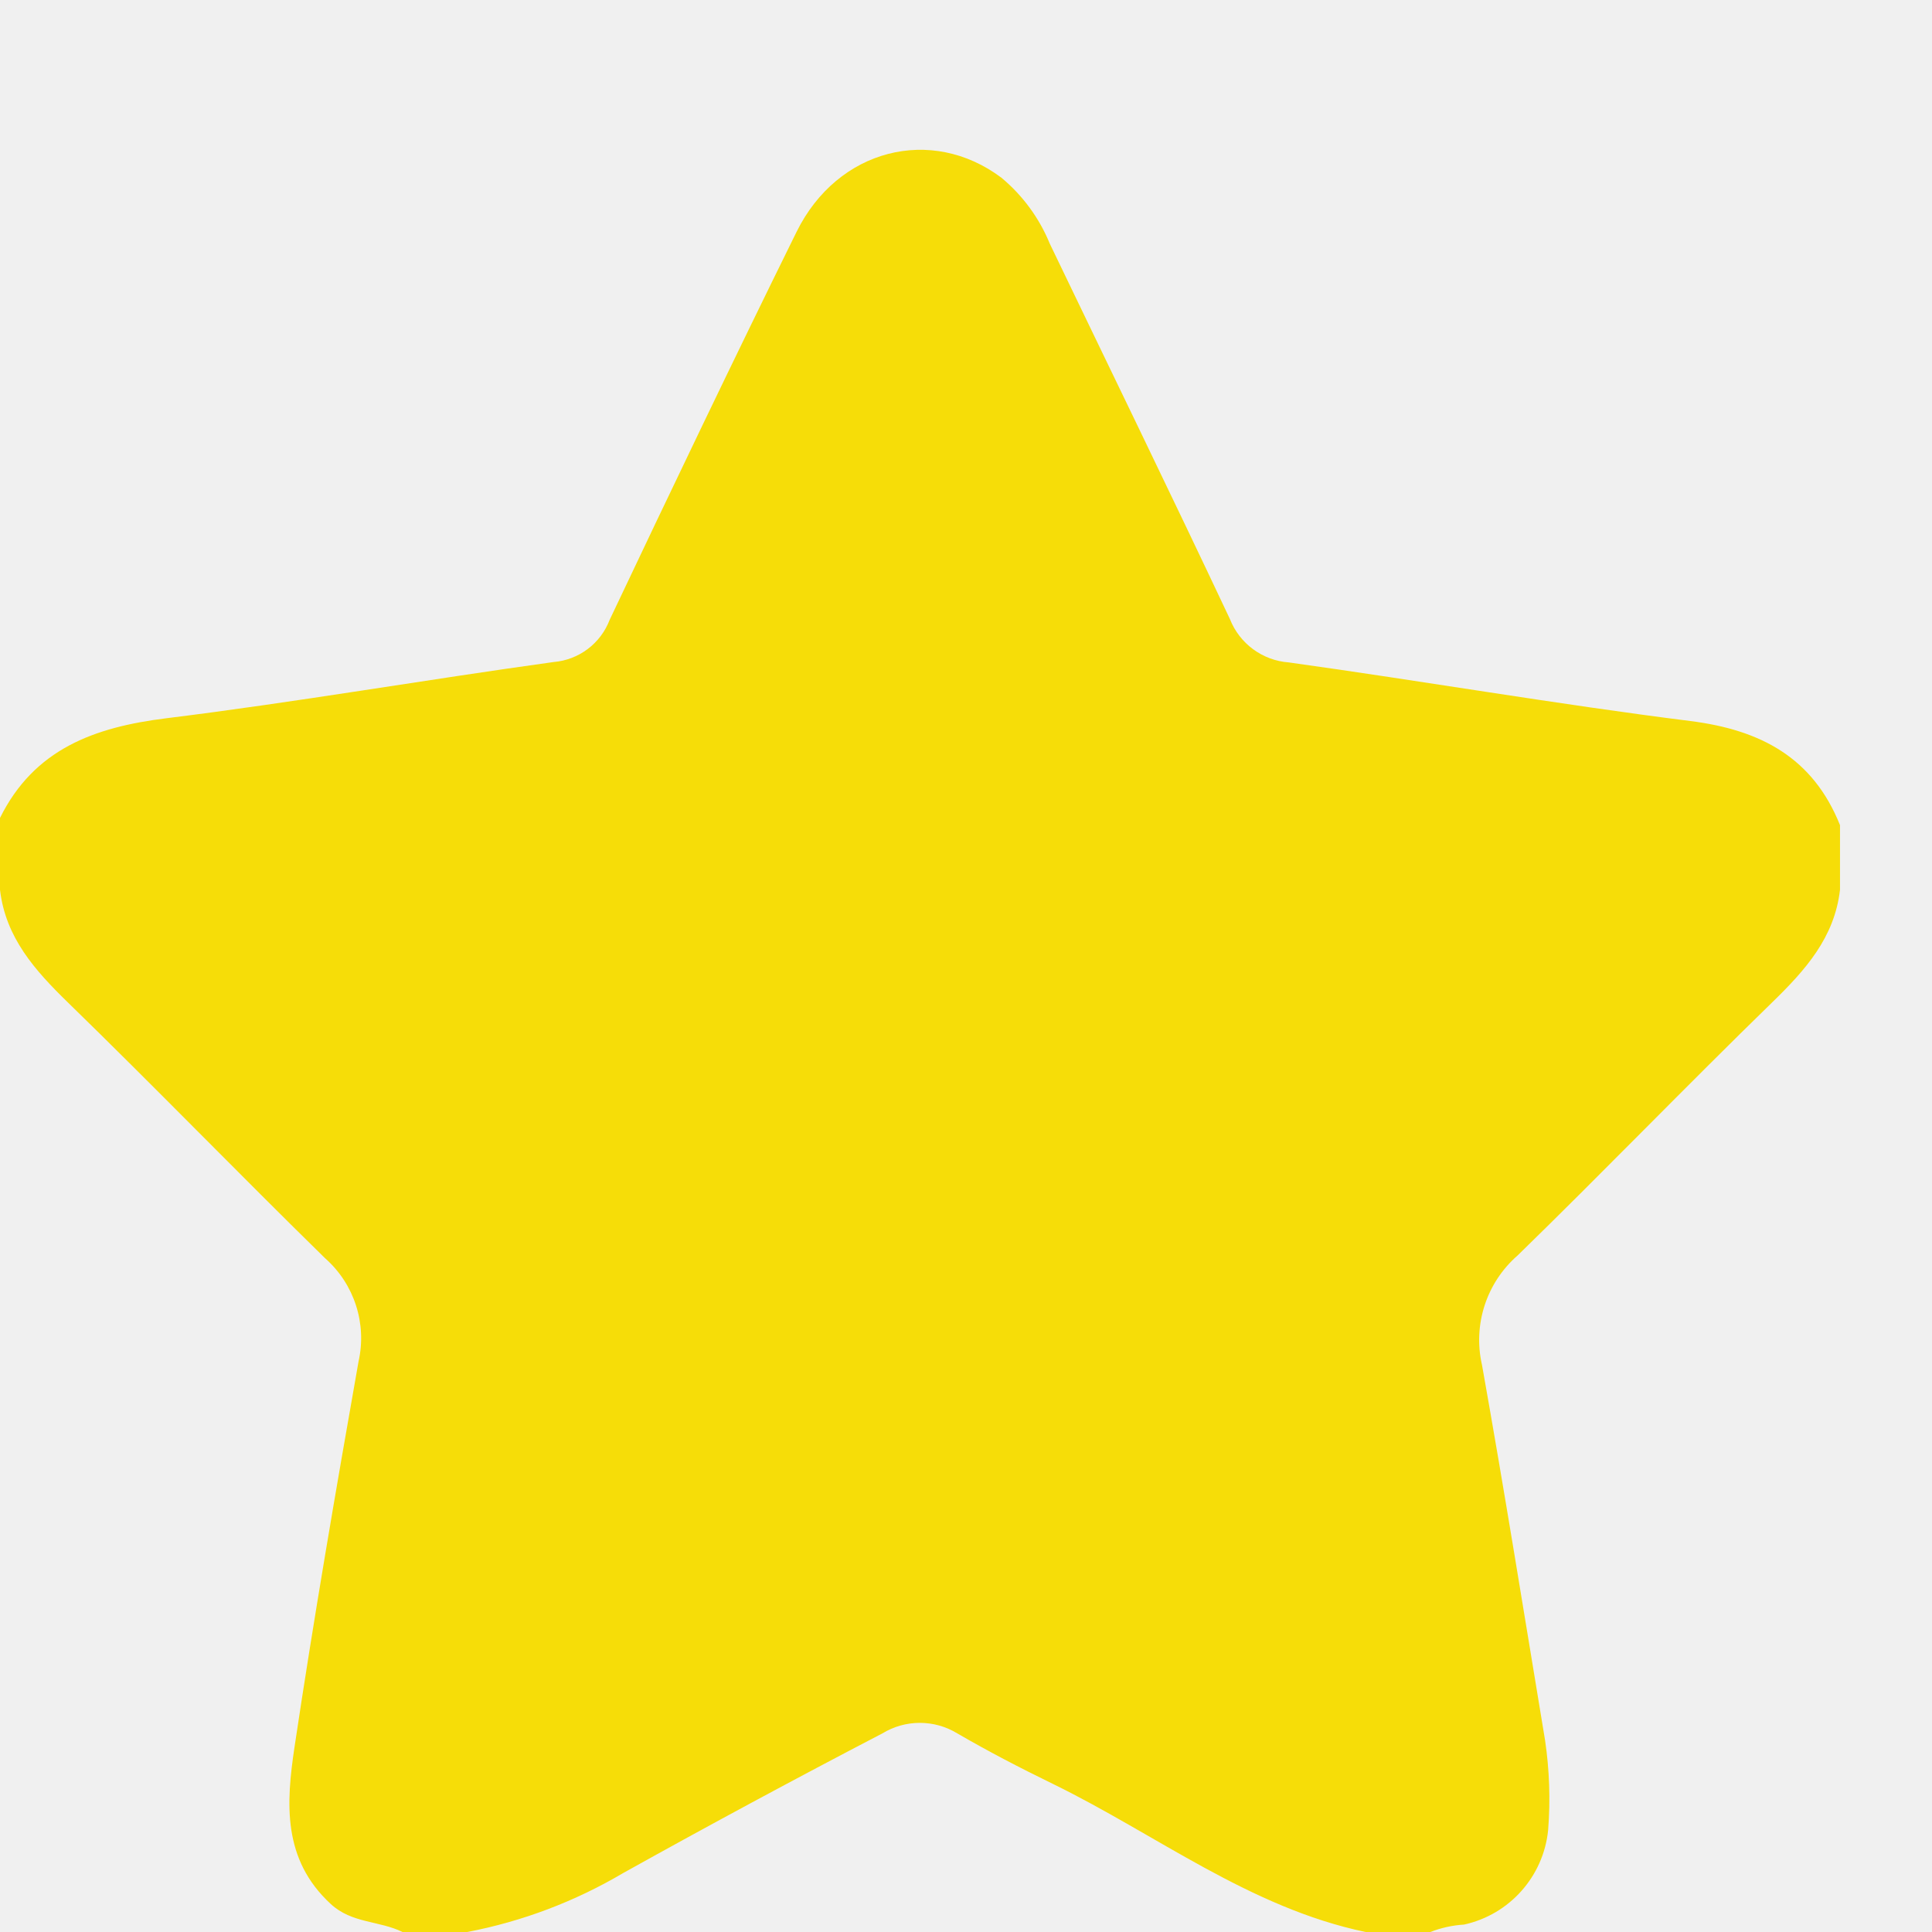
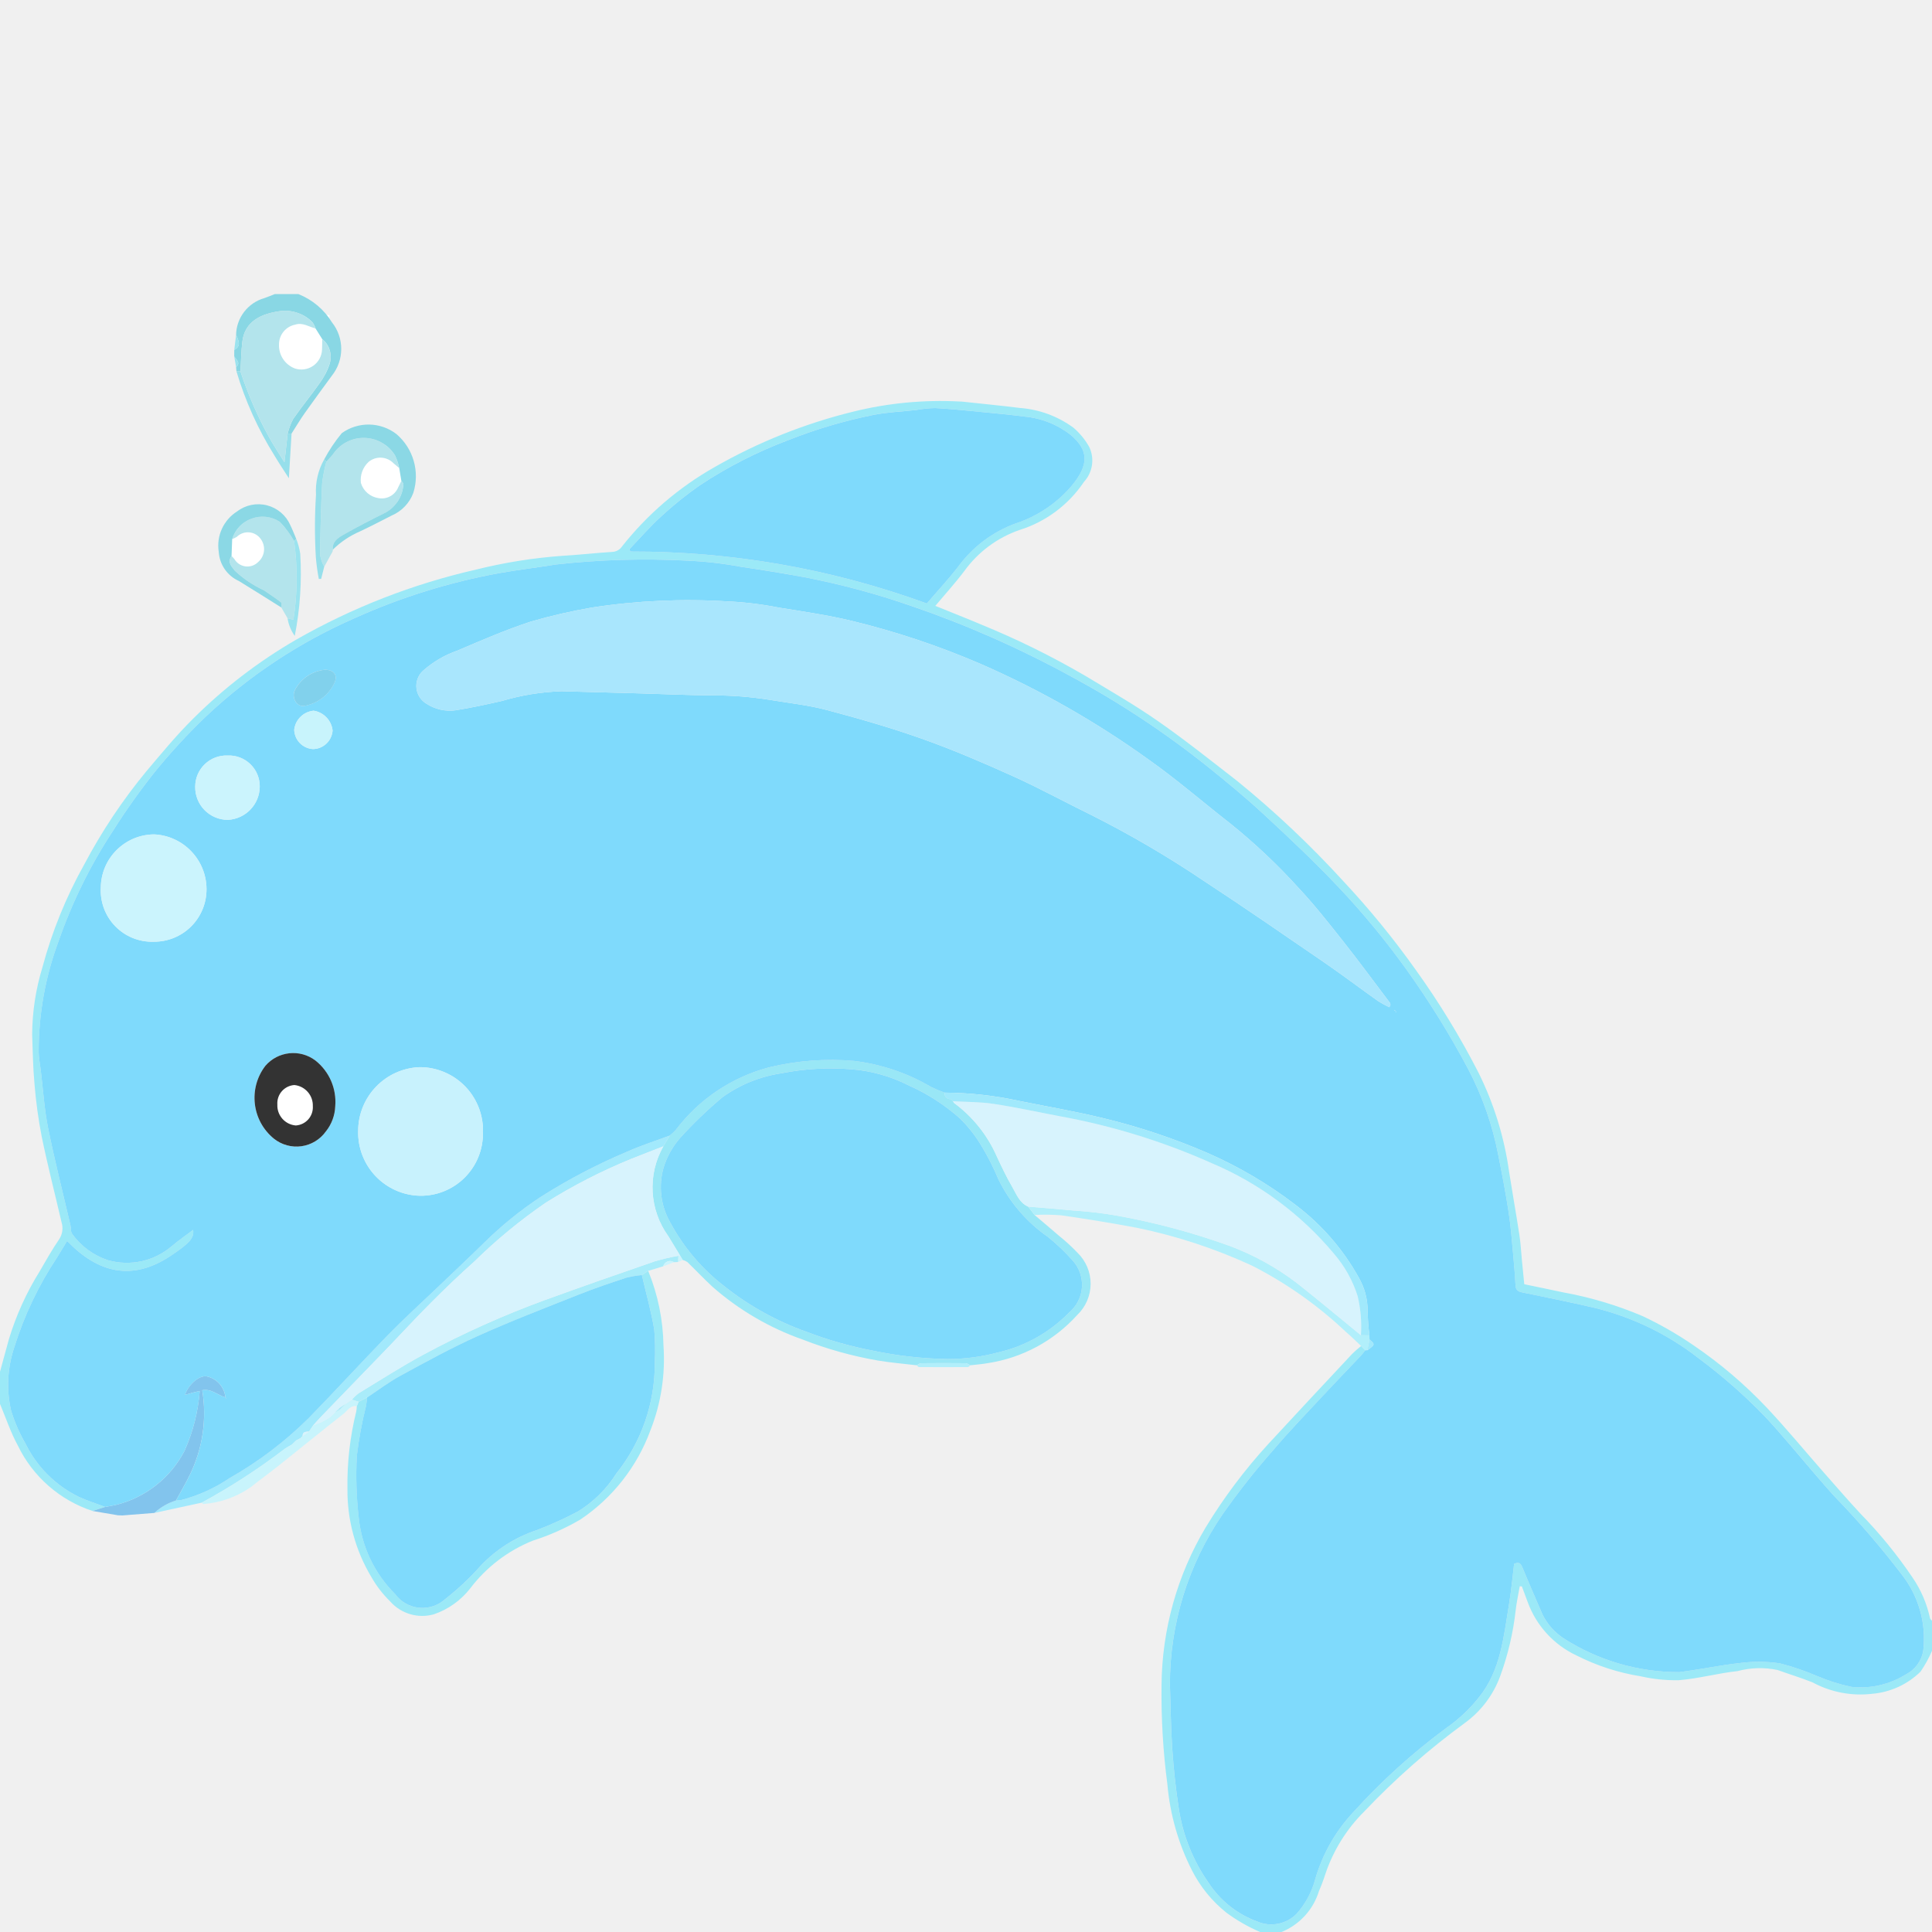
- <svg xmlns="http://www.w3.org/2000/svg" id="Layer_1" data-name="Layer 1" viewBox="0 0 105 105">
-   <path d="M91.865,39.186c-7.288-.919-14.534-2.171-21.812-3.184a3.735,3.735,0,0,1-3.211-2.36c-3.215-6.823-6.524-13.603-9.79-20.402a9.184,9.184,0,0,0-2.625-3.579c-3.802-2.859-8.909-1.576-11.135,2.939-3.451,6.998-6.819,14.038-10.16,21.09a3.577,3.577,0,0,1-3.046,2.29c-7.021.971-14.01,2.185-21.042,3.055C5.124,39.521,1.856,40.707,0,44.453V48.359c.306,2.607,1.902,4.382,3.702,6.134,4.704,4.579,9.275,9.296,13.966,13.89A5.787,5.787,0,0,1,19.486,73.993c-1.23,6.976-2.433,13.958-3.481,20.964-.454,3.032-.666,6.09,1.971,8.522,1.155,1.065,2.65.9,3.899,1.522h3.516a26.46,26.46,0,0,0,8.477-3.205q6.987-3.892,14.088-7.59a3.907,3.907,0,0,1,4.07-0c1.688.98,3.427,1.883,5.175,2.735,5.641,2.751,10.703,6.736,17.018,8.06h3.516a6.029,6.029,0,0,1,1.831-.404,5.855,5.855,0,0,0,4.573-5.147,21.729,21.729,0,0,0-.167-4.864c-1.126-6.803-2.219-13.613-3.428-20.4a6.09,6.09,0,0,1,1.932-5.952C87.136,63.693,91.658,59.01,96.32,54.471c1.792-1.744,3.382-3.513,3.68-6.111V44.844C98.528,41.172,95.69,39.669,91.865,39.186Z" fill="#f6dd08" />
+ <svg xmlns="http://www.w3.org/2000/svg" viewBox="0 0 100 100">
+   <g id="Layer_2" data-name="Layer 2">
+     <rect x="13.664" y="16.305" width="3.389" height="3.065" fill="#fff" />
+     <rect x="18.259" y="23.037" width="2.62" height="2.964" fill="#fff" />
+     <rect x="11.667" y="27.021" width="3.115" height="2.316" fill="#fff" />
+     <rect x="13.664" y="54.507" width="3.227" height="4.84" fill="#fff" />
+   </g>
+   <g id="Layer_1" data-name="Layer 1">
+     <path d="M100,85.444a6.16,6.16,0,0,1-.596,1.083,4.064,4.064,0,0,1-2.505,1.144,5.207,5.207,0,0,1-3.078-.59c-.594-.24-1.211-.423-1.813-.642a4.443,4.443,0,0,0-2.074.057c-1.018.109-2.02.389-3.039.471a8.155,8.155,0,0,1-1.966-.201,11.28,11.28,0,0,1-3.342-1.086,4.907,4.907,0,0,1-2.509-2.745c-.099-.275-.204-.548-.306-.822l-.11-.007c-.072.413-.163.824-.211,1.24a14.646,14.646,0,0,1-.804,3.417,5.189,5.189,0,0,1-1.806,2.402,38.255,38.255,0,0,0-5.221,4.59,8.272,8.272,0,0,0-2.02,3.247,8.961,8.961,0,0,1-.33.876A3.336,3.336,0,0,1,66.333,100H65.222A8.813,8.813,0,0,1,63.475,98.997a6.668,6.668,0,0,1-1.769-2.166,12.149,12.149,0,0,1-1.282-4.473,35.847,35.847,0,0,1-.303-5.121,16.189,16.189,0,0,1,2.29-8.187,27.56,27.56,0,0,1,3.246-4.32c1.438-1.561,2.889-3.109,4.338-4.66a5.91,5.91,0,0,1,.456-.4l.216.22c-.081.099-.156.204-.244.297-.685.724-1.378,1.441-2.057,2.171-.829.891-1.676,1.766-2.46,2.695a38.322,38.322,0,0,0-2.626,3.329A15.524,15.524,0,0,0,60.554,87.194c.04,1.105.044,2.212.12,3.315.07,1.022.176,2.044.333,3.056a9.032,9.032,0,0,0,1.558,3.904,5.089,5.089,0,0,0,2.503,1.988,1.842,1.842,0,0,0,2.047-.401,4.412,4.412,0,0,0,.96-1.785A8.511,8.511,0,0,1,70.044,93.802a32.529,32.529,0,0,1,4.835-4.374,7.879,7.879,0,0,0,1.677-1.582c1.123-1.39,1.271-3.127,1.551-4.805.117-.7.179-1.409.264-2.095.303-.135.368.033.454.245.328.799.677,1.59,1.018,2.384A3.161,3.161,0,0,0,80.929,84.799a11.032,11.032,0,0,0,5.985,1.749c1.069-.13,2.127-.363,3.197-.477a7.345,7.345,0,0,1,2.028.025,13.318,13.318,0,0,1,1.92.657,9.547,9.547,0,0,0,1.775.559,4.421,4.421,0,0,0,2.804-.64,1.689,1.689,0,0,0,.913-1.252,5.376,5.376,0,0,0-1.091-3.894,45.256,45.256,0,0,0-3.527-4.097c-.298-.326-.586-.662-.875-.996-.914-1.057-1.792-2.148-2.75-3.164a27.712,27.712,0,0,0-3.36-2.946A14.245,14.245,0,0,0,82.432,67.669c-1.211-.278-2.428-.528-3.645-.776-.218-.044-.328-.127-.342-.351-.031-.494-.066-.989-.112-1.482-.073-.766-.127-1.536-.243-2.295-.151-.992-.342-1.979-.537-2.964a16.136,16.136,0,0,0-1.554-4.456,45.565,45.565,0,0,0-3.193-5.153A40.947,40.947,0,0,0,69.264,45.898c-1.231-1.301-2.539-2.533-3.854-3.752-.929-.861-1.909-1.671-2.898-2.463a46.885,46.885,0,0,0-7.123-4.699,53.114,53.114,0,0,0-8.229-3.626A40.057,40.057,0,0,0,41.647,29.877q-1.643-.302-3.297-.541a19.767,19.767,0,0,0-2.779-.318,41.506,41.506,0,0,0-6.798.199c-.974.159-1.955.274-2.926.446a32.254,32.254,0,0,0-7.489,2.331,26.924,26.924,0,0,0-7.7,5.09,31.442,31.442,0,0,0-2.694,2.93,34.985,34.985,0,0,0-2.131,3.009,25.863,25.863,0,0,0-2.797,5.682,16.29,16.29,0,0,0-1.032,5.762c.008.31.069.618.107.927.122.999.182,2.01.38,2.994.339,1.683.766,3.348,1.154,5.021.037.159.008.37.101.473a3.721,3.721,0,0,0,1.843,1.346,3.576,3.576,0,0,0,3.311-.733c.342-.286.71-.542,1.097-.835.062.422-.197.697-1.167,1.343-2.001,1.333-3.764.88-5.355-.772-.192.315-.351.582-.516.847A18.167,18.167,0,0,0,.736,69.743,6.08,6.08,0,0,0,.571,73.003a8.155,8.155,0,0,0,.745,1.716,6.011,6.011,0,0,0,2.763,2.758c.442.202.909.35,1.364.522l-.655.208A6.575,6.575,0,0,1,.922,74.818C.55,74.136.303,73.386,0,72.667V71q.23-.839.459-1.678A14.705,14.705,0,0,1,2.05,65.81c.325-.557.639-1.123,1.004-1.653a1.033,1.033,0,0,0,.132-.891c-.344-1.482-.724-2.957-1.03-4.447a25.069,25.069,0,0,1-.372-2.726c-.078-.843-.088-1.693-.12-2.54a12.183,12.183,0,0,1,.529-3.475,23.254,23.254,0,0,1,2.182-5.361,28.386,28.386,0,0,1,3.184-4.775c.785-.93,1.561-1.874,2.423-2.729a26.06,26.06,0,0,1,5.334-4.096,33.986,33.986,0,0,1,9.329-3.636,26.228,26.228,0,0,1,4.453-.711c.862-.049,1.721-.148,2.583-.203a.636.636,0,0,0,.508-.274,16.428,16.428,0,0,1,4.792-4.112,27.773,27.773,0,0,1,7.205-2.88,18.776,18.776,0,0,1,5.479-.519l.117.004c1.003.109,2.007.204,3.008.33a5.367,5.367,0,0,1,2.762,1.015,3.599,3.599,0,0,1,.83,1.011,1.631,1.631,0,0,1-.279,1.803,6.264,6.264,0,0,1-3.345,2.491,5.904,5.904,0,0,0-2.84,2.114c-.461.614-.981,1.183-1.507,1.81.825.335,1.607.64,2.379.968a42.649,42.649,0,0,1,5.351,2.634c1.277.768,2.574,1.513,3.796,2.363,1.403.976,2.741,2.045,4.093,3.093a51.004,51.004,0,0,1,5.517,5.209,44.011,44.011,0,0,1,3.734,4.576,41.545,41.545,0,0,1,3.25,5.326,16.679,16.679,0,0,1,1.582,5.139c.171,1.086.364,2.168.531,3.255.067.435.087.878.13,1.316.039.4.079.8.122,1.233.691.144,1.352.277,2.01.42a19.358,19.358,0,0,1,4.109,1.227A18.817,18.817,0,0,1,87.647,69.627a22.967,22.967,0,0,1,3.824,3.258c1.008,1.074,1.946,2.214,2.919,3.321.633.72,1.262,1.445,1.914,2.148a23.785,23.785,0,0,1,2.686,3.296,5.92,5.92,0,0,1,.909,2.118c.008.045.066.08.101.12ZM47.973,31.237c.544-.636,1.12-1.256,1.634-1.924a6.399,6.399,0,0,1,2.96-2.219,6.471,6.471,0,0,0,2.902-1.948c.922-1.112.868-1.849-.04-2.628a4.558,4.558,0,0,0-2.43-.96c-.726-.095-1.456-.163-2.185-.233-.802-.077-1.605-.162-2.409-.205a6.115,6.115,0,0,0-.982.101c-.746.082-1.503.109-2.236.258a25.837,25.837,0,0,0-4.42,1.313,22.846,22.846,0,0,0-4.561,2.336,18.903,18.903,0,0,0-1.973,1.589c-.582.528-1.1,1.126-1.643,1.696-.013.013.015.066.033.133A44.394,44.394,0,0,1,47.973,31.237Z" fill="#9be9f7" />
+     <path d="M12.124,18.446l.001-.332c.387-.217.214-.503.095-.782A2.017,2.017,0,0,1,13.681,15.431c.183-.062.361-.139.541-.209h1.222a3.589,3.589,0,0,1,1.736,1.459,2.218,2.218,0,0,1-.009,2.773c-.465.64-.937,1.275-1.393,1.922-.244.345-.46.71-.688,1.066l-.202.003a3.3,3.3,0,0,1,.287-.76c.437-.633.93-1.226,1.372-1.856a3.688,3.688,0,0,0,.505-.965,1.194,1.194,0,0,0-.374-1.314l-.346-.549a1.19,1.19,0,0,0-.169-.328,1.989,1.989,0,0,0-1.772-.553c-.865.136-1.726.506-1.849,1.572-.059.507-.066,1.021-.096,1.531l-.208-.003-.018-.218C12.479,18.766,12.222,18.619,12.124,18.446Z" fill="#89d7e4" />
+     <path d="M17.213,28.549l-.432.788a1.957,1.957,0,0,1-.214-.615c.014-1.234.046-2.468.106-3.7a7.664,7.664,0,0,1,.219-1.125c.12-.134.252-.259.358-.404a1.906,1.906,0,0,1,3.196.083,2.726,2.726,0,0,1,.218.651c-.097-.082-.196-.162-.292-.246a.951.951,0,0,0-1.296-.072,1.279,1.279,0,0,0-.397,1.088,1.122,1.122,0,0,0,.902.784.918.918,0,0,0,1.03-.558c.053-.111.109-.221.164-.332.037.058.113.123.104.173a1.801,1.801,0,0,1-.924,1.469c-.741.366-1.478.743-2.194,1.153-.274.157-.577.358-.535.766l.004-.005Z" fill="#b3e4ec" />
+     <path d="M14.885,32.004l-.326-.563c.002-.087.041-.223-0-.255-.289-.223-.593-.427-.896-.632a5.694,5.694,0,0,1-1.502-1.007c-.176-.224-.405-.449-.176-.771.048.052.098.101.143.155a.783.783,0,0,0,1.235.159.882.882,0,0,0,.136-1.188.815.815,0,0,0-1.241-.116,1.397,1.397,0,0,1-.241.118,1.642,1.642,0,0,1,2.449-.908,4.668,4.668,0,0,1,.756,1.006,14.074,14.074,0,0,1-.034,4.074Z" fill="#b3e4ec" />
+     <path d="M20.664,24.226a2.726,2.726,0,0,0-.218-.651,1.906,1.906,0,0,0-3.196-.083c-.106.145-.238.27-.358.404l-.112-.118a8.146,8.146,0,0,1,.91-1.358,2.371,2.371,0,0,1,2.828.046,2.869,2.869,0,0,1,.874,3.05A2.053,2.053,0,0,1,20.273,26.684c-.543.276-1.084.559-1.635.819a4.548,4.548,0,0,0-1.412.948c-.042-.408.261-.609.535-.766.717-.41,1.453-.787,2.194-1.153a1.801,1.801,0,0,0,.924-1.469c.009-.05-.067-.115-.104-.173Z" fill="#8bd8e5" />
+     <path d="M11.985,28.777c-.229.322-0.0.547.176.771a5.694,5.694,0,0,0,1.502,1.007c.303.205.607.409.896.632.041.032.002.167 0.0.255-.731-.457-1.459-.921-2.195-1.37a1.774,1.774,0,0,1-1.042-1.509,2.091,2.091,0,0,1,.952-2.093,1.808,1.808,0,0,1,2.753.712c.114.23.204.472.305.708l-.11.114a4.668,4.668,0,0,0-.756-1.006,1.642,1.642,0,0,0-2.449.908Z" fill="#8bd8e5" />
+     <path d="M14.889,22.444l.202-.003-.139,2.313c-.26-.408-.515-.783-.744-1.172A17.789,17.789,0,0,1,12.238,19.22l.208.003a19.778,19.778,0,0,0,1.459,3.363c.236.436.516.849.818,1.341Z" fill="#96dfeb" />
+     <path d="M16.78,23.778l.112.118a7.664,7.664,0,0,0-.219,1.125c-.06,1.232-.092,2.466-.106,3.7a1.957,1.957,0,0,0,.214.615l-.158.625-.121.007a10.839,10.839,0,0,1-.154-1.127,26.126,26.126,0,0,1,.008-3.231A3.304,3.304,0,0,1,16.78,23.778Z" fill="#96dfeb" />
+     <path d="M15.222,28.003l.11-.114a3.521,3.521,0,0,1,.209.775,16.78,16.78,0,0,1-.284,4.25,2.078,2.078,0,0,1-.372-.909l.303.072A14.074,14.074,0,0,0,15.222,28.003Z" fill="#9be3ef" />
+     <path d="M12.22,17.332c.118.279.292.564-.095.782Z" fill="#9be3ef" />
+     <path d="M12.124,18.446c.098.174.355.32.095.556Z" fill="#9be3ef" />
+     <path d="M49.782,20.785l-.117-.004Z" fill="#c8f4fc" />
+     <path d="M17.213,28.549l.016-.103A.446.446,0,0,1,17.213,28.549Z" fill="#8bd8e5" />
+     <path d="M53.549,62.887c.418.355.839.705,1.251,1.065a9.753,9.753,0,0,1,.973.892,2.234,2.234,0,0,1-.02,3.224,7.809,7.809,0,0,1-4.607,2.485c-.305.057-.616.077-.924.114-.077-.037-.154-.106-.232-.107q-1.157-.012-2.315-0c-.078.001-.155.069-.232.106-.673-.081-1.351-.134-2.019-.248a20.109,20.109,0,0,1-3.863-1.078,14.209,14.209,0,0,1-4.689-2.742c-.443-.412-.859-.854-1.294-1.275a.806.806,0,0,0-.244-.11l-.126-.214q-.307-.506-.614-1.011a4.309,4.309,0,0,1-.259-4.657l.331-.555a3.228,3.228,0,0,0,.314-.295,8.893,8.893,0,0,1,4.849-3.243,13.668,13.668,0,0,1,4.377-.327,10.273,10.273,0,0,1,3.984,1.347,7.47,7.47,0,0,0,.698.294.303.303,0,0,0,.337.336l.109.112-.003-.003c.018.032.027.075.054.094a6.849,6.849,0,0,1,2.205,2.757c.25.531.499,1.066.795,1.571.223.38.374.835.831,1.034Zm-4.496,7.455a10.079,10.079,0,0,0,2.633-.348A7.469,7.469,0,0,0,55.337,67.936a1.873,1.873,0,0,0,.167-2.712,10.599,10.599,0,0,0-1.268-1.208,7.807,7.807,0,0,1-2.56-2.981,12.995,12.995,0,0,0-.818-1.631,7.202,7.202,0,0,0-1.173-1.518,10.357,10.357,0,0,0-2.681-1.722,7.878,7.878,0,0,0-2.891-.816,13.203,13.203,0,0,0-3.682.206A6.988,6.988,0,0,0,37.4,56.787a21.929,21.929,0,0,0-2.229,2.147,4.27,4.27,0,0,0-.819,1.48,3.68,3.68,0,0,0,.347,2.875,10.322,10.322,0,0,0,2.806,3.297,14.8,14.8,0,0,0,4.224,2.343,20.487,20.487,0,0,0,3.479.987A20.192,20.192,0,0,0,49.053,70.343Z" fill="#99e7f6" />
+     <path d="M33.55,65.78a10.653,10.653,0,0,1,.791,3.86,10.048,10.048,0,0,1-.672,4.385,9.502,9.502,0,0,1-3.627,4.624,12.233,12.233,0,0,1-2.466,1.096,7.642,7.642,0,0,0-3.252,2.489,4.057,4.057,0,0,1-1.867,1.322,2.21,2.21,0,0,1-2.262-.667,5.694,5.694,0,0,1-.973-1.263,8.699,8.699,0,0,1-1.238-4.577,15.632,15.632,0,0,1,.455-3.989,1.66,1.66,0,0,0,.029-.276l.093-.226.44-.224c-.017.145-.026.292-.053.435a20.504,20.504,0,0,0-.477,2.583,18.988,18.988,0,0,0,.099,3.2,6.469,6.469,0,0,0,1.881,3.953,1.751,1.751,0,0,0,2.606.255,13.63,13.63,0,0,0,1.813-1.703,7.029,7.029,0,0,1,2.899-1.851,18.895,18.895,0,0,0,2.157-.978,6.178,6.178,0,0,0,1.98-1.962A9.092,9.092,0,0,0,33.892,70.544a12.685,12.685,0,0,0-.027-1.719c-.16-.952-.423-1.887-.643-2.829Z" fill="#9be9f7" />
+     <path d="M34.667,58.778l-.331.555c-.562.22-1.126.436-1.687.66a28.767,28.767,0,0,0-4.408,2.263,27.465,27.465,0,0,0-3.694,3.043c-.771.685-1.515,1.403-2.244,2.132-.769.769-1.504,1.571-2.258,2.354q-1.709,1.773-3.424,3.54c-.14.145-.272.299-.408.449L15.996,74.097c-.156.013-.336-.007-.333.233l.001 0-.111.112.001-.001-.222.113.001-.001-.113.112.001-.001-.116.112a3.157,3.157,0,0,0-.377.223,32.797,32.797,0,0,1-4.283,2.777l-2.455.533a2.973,2.973,0,0,1,1.12-.644,2.431,2.431,0,0,0,.274-.024,8.134,8.134,0,0,0,2.489-1.128,19.396,19.396,0,0,0,4.114-3.121c1.378-1.411,2.706-2.871,4.083-4.283.797-.818,1.647-1.586,2.473-2.376.853-.816,1.715-1.623,2.557-2.45A19.1,19.1,0,0,1,27.966,61.966a30.512,30.512,0,0,1,4.542-2.376C33.211,59.28,33.946,59.046,34.667,58.778Z" fill="#a2e9fc" />
+     <path d="M9.109,77.665a2.973,2.973,0,0,0-1.12.644L6.334,78.439l-.23-.008L4.788,78.207l.655-.208c.196-.037.394-.068.589-.113a5.493,5.493,0,0,0,3.515-2.782,9.31,9.31,0,0,0,.789-3.108c-.177.043-.291.068-.404.098-.111.03-.221.065-.367.108.219-.583.752-1.018,1.128-.963a1.23,1.23,0,0,1,.973,1.094l-0.0 0c-.398-.123-.731-.467-1.199-.376a7.252,7.252,0,0,1-.656,4.409C9.596,76.808,9.344,77.233,9.109,77.665Z" fill="#82c4ed" />
+     <path d="M53.549,62.887l-.333-.432c.783.066,1.566.125,2.348.201a20.576,20.576,0,0,1,2.178.253,35.853,35.853,0,0,1,5.869,1.566A13.583,13.583,0,0,1,67.117,66.403c1.122.885,2.218,1.804,3.325,2.708l.438.004.005.22-.108.552q-.055.003-.11.003l-.216-.22c-.266-.249-.521-.51-.8-.744A20.855,20.855,0,0,0,64.81,65.512a27.39,27.39,0,0,0-5.934-1.956c-1.309-.247-2.625-.461-3.944-.651A10.148,10.148,0,0,0,53.549,62.887Z" fill="#b1effb" />
+     <path d="M33.55,65.78l-.328.217a5.258,5.258,0,0,0-.808.138c-.819.271-1.638.546-2.439.864-1.757.698-3.524,1.378-5.248,2.152-1.36.611-2.672,1.334-3.984,2.046-.607.33-1.163.754-1.743,1.136l-.44.224-.347-.113a2.297,2.297,0,0,1,.355-.334c1.129-.684,2.24-1.402,3.402-2.024a47.799,47.799,0,0,1,6.227-2.794c1.892-.688,3.793-1.352,5.696-2.008a11.748,11.748,0,0,1,1.222-.286l-.012.324-.216.008a.37.37,0,0,0-.561.214Z" fill="#a9ecfa" />
+     <path d="M18.214,72.444l.347.113-.093.226c-.335-.057-.484.236-.687.395-1.109.868-2.199,1.761-3.301,2.638-.501.399-1.02.775-1.521,1.174a4.963,4.963,0,0,1-2.441.859c-.02.003-.048-.048-.073-.073a32.797,32.797,0,0,0,4.283-2.777,3.157,3.157,0,0,1,.377-.223l.116-.112-.001.001.113-.112-.001.001.222-.113-.001.001.111-.112-.001-0L15.996,74.097l.216-.323c.162-.065.328-.12.484-.197.143-.07.274-.162.411-.244l.115-.115.108-.107.225-.112.333-.337Z" fill="#c8f4fc" />
+     <path d="M47.444,70.667c.077-.037.154-.105.232-.106q1.157-.012,2.315 0c.078.001.154.07.232.107-.042.032-.085.091-.128.091q-1.262.008-2.524-0C47.529,70.759,47.487,70.699,47.444,70.667Z" fill="#b1effb" />
+     <path d="M34.327,65.545a.37.37,0,0,1,.561-.214Z" fill="#cbf4fd" />
+     <path d="M35.105,65.322l.012-.324q.046 0.0.092.002l.126.214Z" fill="#cbf4fd" />
+     <path d="M6.105,78.431l.23.008Z" fill="#b1effb" />
+     <path d="M78.663,82.107l.11.007Z" fill="#d7f3fd" />
+     <path d="M70.667,69.89q.055-0.0.11-.003c.4-.295.4-.299.108-.552l-.005-.22a12.127,12.127,0,0,1-.093-1.258,3.412,3.412,0,0,0-.462-1.735,12.007,12.007,0,0,0-3.271-3.759A21.892,21.892,0,0,0,62.461,59.661a33.115,33.115,0,0,0-5.257-1.76c-1.468-.365-2.965-.616-4.449-.918a18.498,18.498,0,0,0-3.867-.429,7.47,7.47,0,0,1-.698-.294,10.273,10.273,0,0,0-3.984-1.347,13.668,13.668,0,0,0-4.377.327A8.893,8.893,0,0,0,34.981,58.483a3.228,3.228,0,0,1-.314.295c-.72.268-1.456.502-2.158.812A30.512,30.512,0,0,0,27.966,61.966a19.1,19.1,0,0,0-2.865,2.317c-.842.827-1.704,1.634-2.557,2.45-.826.79-1.676,1.558-2.473,2.376-1.376,1.413-2.705,2.872-4.083,4.283a19.396,19.396,0,0,1-4.114,3.121,8.134,8.134,0,0,1-2.489,1.128,2.431,2.431,0,0,1-.274.024c.235-.433.487-.857.702-1.299a7.252,7.252,0,0,0,.656-4.409c.468-.09.802.254,1.199.376a.173.173,0,0,0,.021.047c.006.008.024.006.036.009l-.056-.056a1.23,1.23,0,0,0-.973-1.094c-.376-.055-.909.38-1.128.963.146-.043.256-.078.367-.108.113-.03.226-.055.404-.098A9.31,9.31,0,0,1,9.547,75.104a5.493,5.493,0,0,1-3.515,2.782c-.195.045-.392.076-.589.113-.456-.173-.923-.32-1.364-.522A6.011,6.011,0,0,1,1.317,74.719,8.155,8.155,0,0,1,.571,73.003a6.08,6.08,0,0,1,.165-3.26A18.167,18.167,0,0,1,2.958,65.078c.164-.264.324-.531.516-.847,1.592,1.652,3.354,2.105,5.355.772.97-.646,1.229-.921,1.167-1.343-.387.293-.754.548-1.097.835a3.576,3.576,0,0,1-3.311.733,3.721,3.721,0,0,1-1.843-1.346c-.093-.104-.064-.314-.101-.473-.388-1.673-.815-3.338-1.154-5.021-.198-.983-.258-1.995-.38-2.994-.038-.309-.099-.617-.107-.927a16.29,16.29,0,0,1,1.032-5.762A25.863,25.863,0,0,1,5.833,43.024a34.985,34.985,0,0,1,2.131-3.009,31.442,31.442,0,0,1,2.694-2.93,26.924,26.924,0,0,1,7.7-5.09,32.254,32.254,0,0,1,7.489-2.331c.971-.172,1.952-.287,2.926-.446a41.506,41.506,0,0,1,6.798-.199,19.767,19.767,0,0,1,2.779.318q1.653.24,3.297.541a40.057,40.057,0,0,1,5.514,1.482,53.114,53.114,0,0,1,8.229,3.626,46.885,46.885,0,0,1,7.123,4.699c.989.793,1.969,1.603,2.898,2.463,1.315,1.218,2.623,2.45,3.854,3.752a40.947,40.947,0,0,1,3.541,4.292,45.565,45.565,0,0,1,3.193,5.153,16.136,16.136,0,0,1,1.554,4.456c.196.985.387,1.972.537,2.964.116.76.17,1.529.243,2.295.047.493.081.988.112,1.482.014.224.124.307.342.351,1.217.248,2.435.498,3.645.776a14.245,14.245,0,0,1,5.515,2.654A27.712,27.712,0,0,1,91.307,73.27c.958,1.016,1.835,2.107,2.75,3.164.289.334.577.67.875.996a45.256,45.256,0,0,1,3.527,4.097,5.376,5.376,0,0,1,1.091,3.894,1.689,1.689,0,0,1-.913,1.252,4.421,4.421,0,0,1-2.804.64,9.547,9.547,0,0,1-1.775-.559,13.318,13.318,0,0,0-1.92-.657,7.345,7.345,0,0,0-2.028-.025c-1.071.114-2.128.346-3.197.477A11.032,11.032,0,0,1,80.929,84.799,3.161,3.161,0,0,1,79.843,83.574c-.341-.794-.69-1.584-1.018-2.384-.087-.212-.151-.38-.454-.245-.085.686-.147,1.395-.264,2.095-.28,1.678-.428,3.415-1.551,4.805a7.879,7.879,0,0,1-1.677,1.582A32.529,32.529,0,0,0,70.044,93.802a8.511,8.511,0,0,0-1.968,3.468,4.412,4.412,0,0,1-.96,1.785,1.842,1.842,0,0,1-2.047.401,5.089,5.089,0,0,1-2.503-1.988,9.032,9.032,0,0,1-1.558-3.904c-.157-1.012-.263-2.034-.333-3.056-.076-1.103-.08-2.21-.12-3.315a15.524,15.524,0,0,1,2.726-8.813,38.322,38.322,0,0,1,2.626-3.329c.785-.928,1.632-1.804,2.46-2.695.679-.73,1.372-1.447,2.057-2.171C70.51,70.094,70.586,69.989,70.667,69.89Zm1.555-17.556a.174.174,0,0,0-.021-.048c-.007-.008-.024-.006-.037-.009l.059.055a.172.172,0,0,0,.019.047c.006.008.023.007.035.01Zm-.309-.199.056-.126a.288.288,0,0,0-.027-.102c-.808-1.069-1.602-2.15-2.433-3.201-.741-.937-1.482-1.879-2.298-2.75a30.752,30.752,0,0,0-3.5-3.305c-1.434-1.117-2.81-2.316-4.295-3.361a47.282,47.282,0,0,0-8.668-4.93,41.687,41.687,0,0,0-6.673-2.228c-1.242-.296-2.512-.481-3.775-.685a17.604,17.604,0,0,0-2.613-.318,32.883,32.883,0,0,0-7.056.318,29.271,29.271,0,0,0-3.15.725c-1.289.421-2.541.963-3.79,1.497a5.344,5.344,0,0,0-1.804,1.056,1.068,1.068,0,0,0,.203,1.708,2.202,2.202,0,0,0,1.482.332c.811-.128,1.616-.304,2.418-.487a12.263,12.263,0,0,1,3.083-.5c1.346.038,2.692.073,4.038.111,1.253.035,2.506.096,3.76.103a18.704,18.704,0,0,1,2.964.231c.991.165,1.998.271,2.966.528,1.663.441,3.322.918,4.943,1.494,1.591.566,3.148,1.234,4.688,1.93,1.393.629,2.736,1.367,4.11,2.038a53.104,53.104,0,0,1,5.76,3.375c2.09,1.37,4.148,2.79,6.209,4.205.954.655,1.877,1.353,2.82,2.023A5.468,5.468,0,0,0,71.913,52.135ZM21.736,61.892a3.218,3.218,0,0,0,3.261-3.228A3.276,3.276,0,0,0,21.719,55.236a3.31,3.31,0,0,0-3.18,3.295A3.273,3.273,0,0,0,21.736,61.892ZM5.218,45.945a2.652,2.652,0,0,0,2.726,2.798,2.709,2.709,0,0,0,2.745-2.732A2.846,2.846,0,0,0,7.979,43.188,2.78,2.78,0,0,0,5.218,45.945ZM17.352,57.259A2.728,2.728,0,0,0,16.326,54.893a1.904,1.904,0,0,0-2.593.276,2.727,2.727,0,0,0,.441,3.768A1.87,1.87,0,0,0,16.87,58.559,2.22,2.22,0,0,0,17.352,57.259ZM11.772,39.106a1.613,1.613,0,0,0-1.668,1.598,1.689,1.689,0,0,0,1.687,1.731A1.737,1.737,0,0,0,13.445,40.705,1.595,1.595,0,0,0,11.772,39.106Zm4.429-.334A1.032,1.032,0,0,0,17.215,37.807a1.172,1.172,0,0,0-.98-1.022,1.12,1.12,0,0,0-1.007.983A1.032,1.032,0,0,0,16.202,38.772Zm.61-4.105a1.962,1.962,0,0,0-1.556,1.065c-.179.402.124.888.512.801a2.124,2.124,0,0,0,1.528-1.155C17.504,34.949,17.289,34.662,16.812,34.667Z" fill="#7fdafc" />
+     <path d="M47.973,31.237a44.394,44.394,0,0,0-15.349-2.69c-.018-.068-.046-.12-.033-.133.543-.57,1.061-1.168,1.643-1.696a18.903,18.903,0,0,1,1.973-1.589,22.846,22.846,0,0,1,4.561-2.336,25.837,25.837,0,0,1,4.42-1.313c.733-.148,1.49-.175,2.236-.258a6.115,6.115,0,0,1,.982-.101c.804.044,1.607.128,2.409.205.729.07,1.459.138,2.185.233a4.558,4.558,0,0,1,2.43.96c.908.779.962,1.515.04,2.628a6.471,6.471,0,0,1-2.902,1.948,6.399,6.399,0,0,0-2.96,2.219C49.093,29.981,48.517,30.601,47.973,31.237Z" fill="#7fdafc" />
+     <path d="M14.889,22.444l-.166,1.481c-.302-.492-.582-.904-.818-1.341a19.778,19.778,0,0,1-1.459-3.363c.03-.511.037-1.024.096-1.531.123-1.066.985-1.436,1.849-1.572a1.989,1.989,0,0,1,1.772.553,1.19,1.19,0,0,1,.169.328c-.348-.083-.661-.323-1.055-.195a1.041,1.041,0,0,0-.836,1.027,1.275,1.275,0,0,0,.822,1.241,1.069,1.069,0,0,0,1.405-.972c.009-.184.007-.368.009-.552a1.194,1.194,0,0,1,.374,1.314,3.688,3.688,0,0,1-.505.965c-.442.63-.935,1.223-1.372,1.856A3.3,3.3,0,0,0,14.889,22.444Z" fill="#b3e4ec" />
+     <path d="M49.053,70.343a20.192,20.192,0,0,1-3.845-.427,20.487,20.487,0,0,1-3.479-.987,14.8,14.8,0,0,1-4.224-2.343,10.322,10.322,0,0,1-2.806-3.297,3.68,3.68,0,0,1-.347-2.875,4.27,4.27,0,0,1,.819-1.48A21.929,21.929,0,0,1,37.4,56.787a6.988,6.988,0,0,1,3.031-1.232,13.203,13.203,0,0,1,3.682-.206,7.878,7.878,0,0,1,2.891.816,10.357,10.357,0,0,1,2.681,1.722,7.202,7.202,0,0,1,1.173,1.518,12.995,12.995,0,0,1,.818,1.631,7.807,7.807,0,0,0,2.56,2.981,10.599,10.599,0,0,1,1.268,1.208,1.873,1.873,0,0,1-.167,2.712A7.469,7.469,0,0,1,51.687,69.995,10.079,10.079,0,0,1,49.053,70.343Z" fill="#7fdafc" />
+     <path d="M70.442,69.111c-1.107-.904-2.203-1.823-3.325-2.708A13.583,13.583,0,0,0,63.612,64.474a35.853,35.853,0,0,0-5.869-1.566,20.576,20.576,0,0,0-2.178-.253c-.782-.076-1.565-.135-2.348-.201-.457-.199-.608-.654-.831-1.034-.297-.505-.545-1.04-.795-1.571a6.849,6.849,0,0,0-2.205-2.757c-.027-.019-.036-.062-.054-.094.697.041,1.401.03,2.088.134,1.136.172,2.26.42,3.39.634a34.362,34.362,0,0,1,7.908,2.437,16.733,16.733,0,0,1,6.327,4.685,6.241,6.241,0,0,1,1.227,2.197A6.91,6.91,0,0,1,70.442,69.111Z" fill="#d7f3fd" />
+     <path d="M35.209,65.001q-.046-.002-.092-.002a11.748,11.748,0,0,0-1.222.286c-1.903.657-3.804,1.32-5.696,2.008a47.799,47.799,0,0,0-6.227,2.794c-1.162.622-2.273,1.34-3.402,2.024a2.297,2.297,0,0,0-.355.334l-.325.218-.332.23-.226.219-.108.107-.115.115c-.137.082-.268.174-.411.244-.156.076-.322.132-.484.197.136-.15.267-.304.408-.449q1.711-1.771,3.424-3.54c.755-.783,1.489-1.585,2.258-2.354.73-.729,1.473-1.447,2.244-2.132a27.465,27.465,0,0,1,3.694-3.043,28.767,28.767,0,0,1,4.408-2.263c.561-.224,1.125-.44,1.687-.66a4.309,4.309,0,0,0,.259,4.657Q34.9,64.496,35.209,65.001Z" fill="#d7f3fd" />
+     <path d="M70.442,69.111a6.91,6.91,0,0,0-.17-2.024,6.241,6.241,0,0,0-1.227-2.197,16.733,16.733,0,0,0-6.327-4.685,34.362,34.362,0,0,0-7.908-2.437c-1.129-.214-2.254-.462-3.39-.634-.687-.104-1.392-.094-2.088-.134l.003.003-.109-.112a.303.303,0,0,1-.337-.336,18.498,18.498,0,0,1,3.867.429c1.484.301,2.98.553,4.449.918a33.115,33.115,0,0,1,5.257,1.76,21.892,21.892,0,0,1,4.593,2.702,12.007,12.007,0,0,1,3.271,3.759,3.412,3.412,0,0,1,.462,1.735,12.127,12.127,0,0,0,.093,1.258Z" fill="#a1e9fc" />
+     <path d="M49.226,56.89l.109.112Z" fill="#d7f3fd" />
+     <path d="M19,72.333c.579-.382,1.135-.806,1.743-1.136,1.312-.713,2.624-1.435,3.984-2.046,1.724-.775,3.491-1.454,5.248-2.152.801-.318,1.62-.593,2.439-.864a5.258,5.258,0,0,1,.808-.138c.22.942.483,1.877.643,2.829a12.685,12.685,0,0,1,.027,1.719,9.092,9.092,0,0,1-1.988,5.721,6.178,6.178,0,0,1-1.98,1.962,18.895,18.895,0,0,1-2.157.978,7.029,7.029,0,0,0-2.899,1.851,13.63,13.63,0,0,1-1.813,1.703,1.751,1.751,0,0,1-2.606-.255,6.469,6.469,0,0,1-1.881-3.953,18.988,18.988,0,0,1-.099-3.2,20.504,20.504,0,0,1,.477-2.583C18.974,72.625,18.983,72.479,19,72.333Z" fill="#7fdafc" />
+     <path d="M15.996,74.097l-.333.233C15.66,74.09,15.84,74.11,15.996,74.097Z" fill="#d7f3fd" />
+     <path d="M15.554,74.441l-.222.113Z" fill="#d7f3fd" />
+     <path d="M15.664,74.331l-.111.112Z" fill="#d7f3fd" />
+     <path d="M15.333,74.553l-.113.112Z" fill="#d7f3fd" />
+     <path d="M15.221,74.664l-.116.112Z" fill="#d7f3fd" />
+     <path d="M70.885,69.334c.292.253.292.258-.108.552Z" fill="#a1e9fc" />
+     <path d="M17.557,72.892l.332-.23-.333.337Q17.556,72.946,17.557,72.892Z" fill="#a9ecfa" />
+     <path d="M17.557,72.892q-.001.054-.001.107l-.225.112Z" fill="#b1effb" />
+     <path d="M17.107,73.333l.115-.115Z" fill="#b1effb" />
+     <path d="M71.913,52.135a5.468,5.468,0,0,1-.582-.319c-.943-.67-1.867-1.368-2.82-2.023-2.061-1.415-4.119-2.835-6.209-4.205a53.104,53.104,0,0,0-5.76-3.375c-1.374-.671-2.718-1.409-4.11-2.038-1.539-.696-3.097-1.364-4.688-1.93-1.62-.576-3.279-1.053-4.943-1.494-.967-.257-1.975-.363-2.966-.528a18.704,18.704,0,0,0-2.964-.231c-1.253-.008-2.507-.068-3.76-.103-1.346-.038-2.692-.072-4.038-.111a12.263,12.263,0,0,0-3.083.5c-.801.183-1.606.359-2.418.487a2.202,2.202,0,0,1-1.482-.332,1.068,1.068,0,0,1-.203-1.708,5.344,5.344,0,0,1,1.804-1.056c1.249-.534,2.501-1.076,3.79-1.497a29.271,29.271,0,0,1,3.15-.725,32.883,32.883,0,0,1,7.056-.318,17.604,17.604,0,0,1,2.613.318c1.263.204,2.533.389,3.775.685a41.687,41.687,0,0,1,6.673,2.228,47.282,47.282,0,0,1,8.668,4.93c1.485,1.045,2.86,2.244,4.295,3.361a30.752,30.752,0,0,1,3.5,3.305c.815.871,1.557,1.813,2.298,2.75.831,1.051,1.625,2.132,2.433,3.201a.288.288,0,0,1,.027.102Z" fill="#a9e6fd" />
+     <path d="M21.736,61.892a3.273,3.273,0,0,1-3.197-3.361A3.31,3.31,0,0,1,21.719,55.236a3.276,3.276,0,0,1,3.278,3.427A3.218,3.218,0,0,1,21.736,61.892Z" fill="#c8f2fd" />
+     <path d="M5.218,45.945a2.78,2.78,0,0,1,2.76-2.757,2.846,2.846,0,0,1,2.711,2.823,2.709,2.709,0,0,1-2.745,2.732A2.652,2.652,0,0,1,5.218,45.945Z" fill="#cbf4fd" />
+     <path d="M17.352,57.259a2.22,2.22,0,0,1-.482,1.3,1.87,1.87,0,0,1-2.695.377,2.727,2.727,0,0,1-.441-3.768,1.904,1.904,0,0,1,2.593-.276A2.728,2.728,0,0,1,17.352,57.259Zm-1.16-.007a1.062,1.062,0,0,0-.956-1.091.946.946,0,0,0-.88,1.01,1.039,1.039,0,0,0,.953,1.083A.942.942,0,0,0,16.192,57.252Z" fill="#333" />
+     <path d="M11.772,39.106A1.595,1.595,0,0,1,13.445,40.705a1.737,1.737,0,0,1-1.654,1.73,1.689,1.689,0,0,1-1.687-1.731A1.613,1.613,0,0,1,11.772,39.106Z" fill="#cbf4fd" />
+     <path d="M16.202,38.772a1.032,1.032,0,0,1-.973-1.004,1.12,1.12,0,0,1,1.007-.983A1.172,1.172,0,0,1,17.215,37.807,1.032,1.032,0,0,1,16.202,38.772Z" fill="#c8f4fc" />
+     <path d="M16.812,34.667c.477-.005.692.283.485.712a2.124,2.124,0,0,1-1.528,1.155c-.389.086-.691-.4-.512-.801A1.962,1.962,0,0,1,16.812,34.667Z" fill="#81d1ec" />
+     <path d="M72.222,52.334l.056.056c-.012-.003-.029-.002-.035-.01a.172.172,0,0,1-.019-.047Z" fill="#a9e6fd" />
+     <path d="M11.667,72.333l.056.056c-.012-.003-.029-.002-.036-.009a.173.173,0,0,1-.021-.047Z" fill="#82c4ed" />
+     <path d="M72.223,52.333l-.059-.055c.013.003.03.001.037.009a.174.174,0,0,1,.021.048Z" fill="#a9e6fd" />
+   </g>
</svg>
